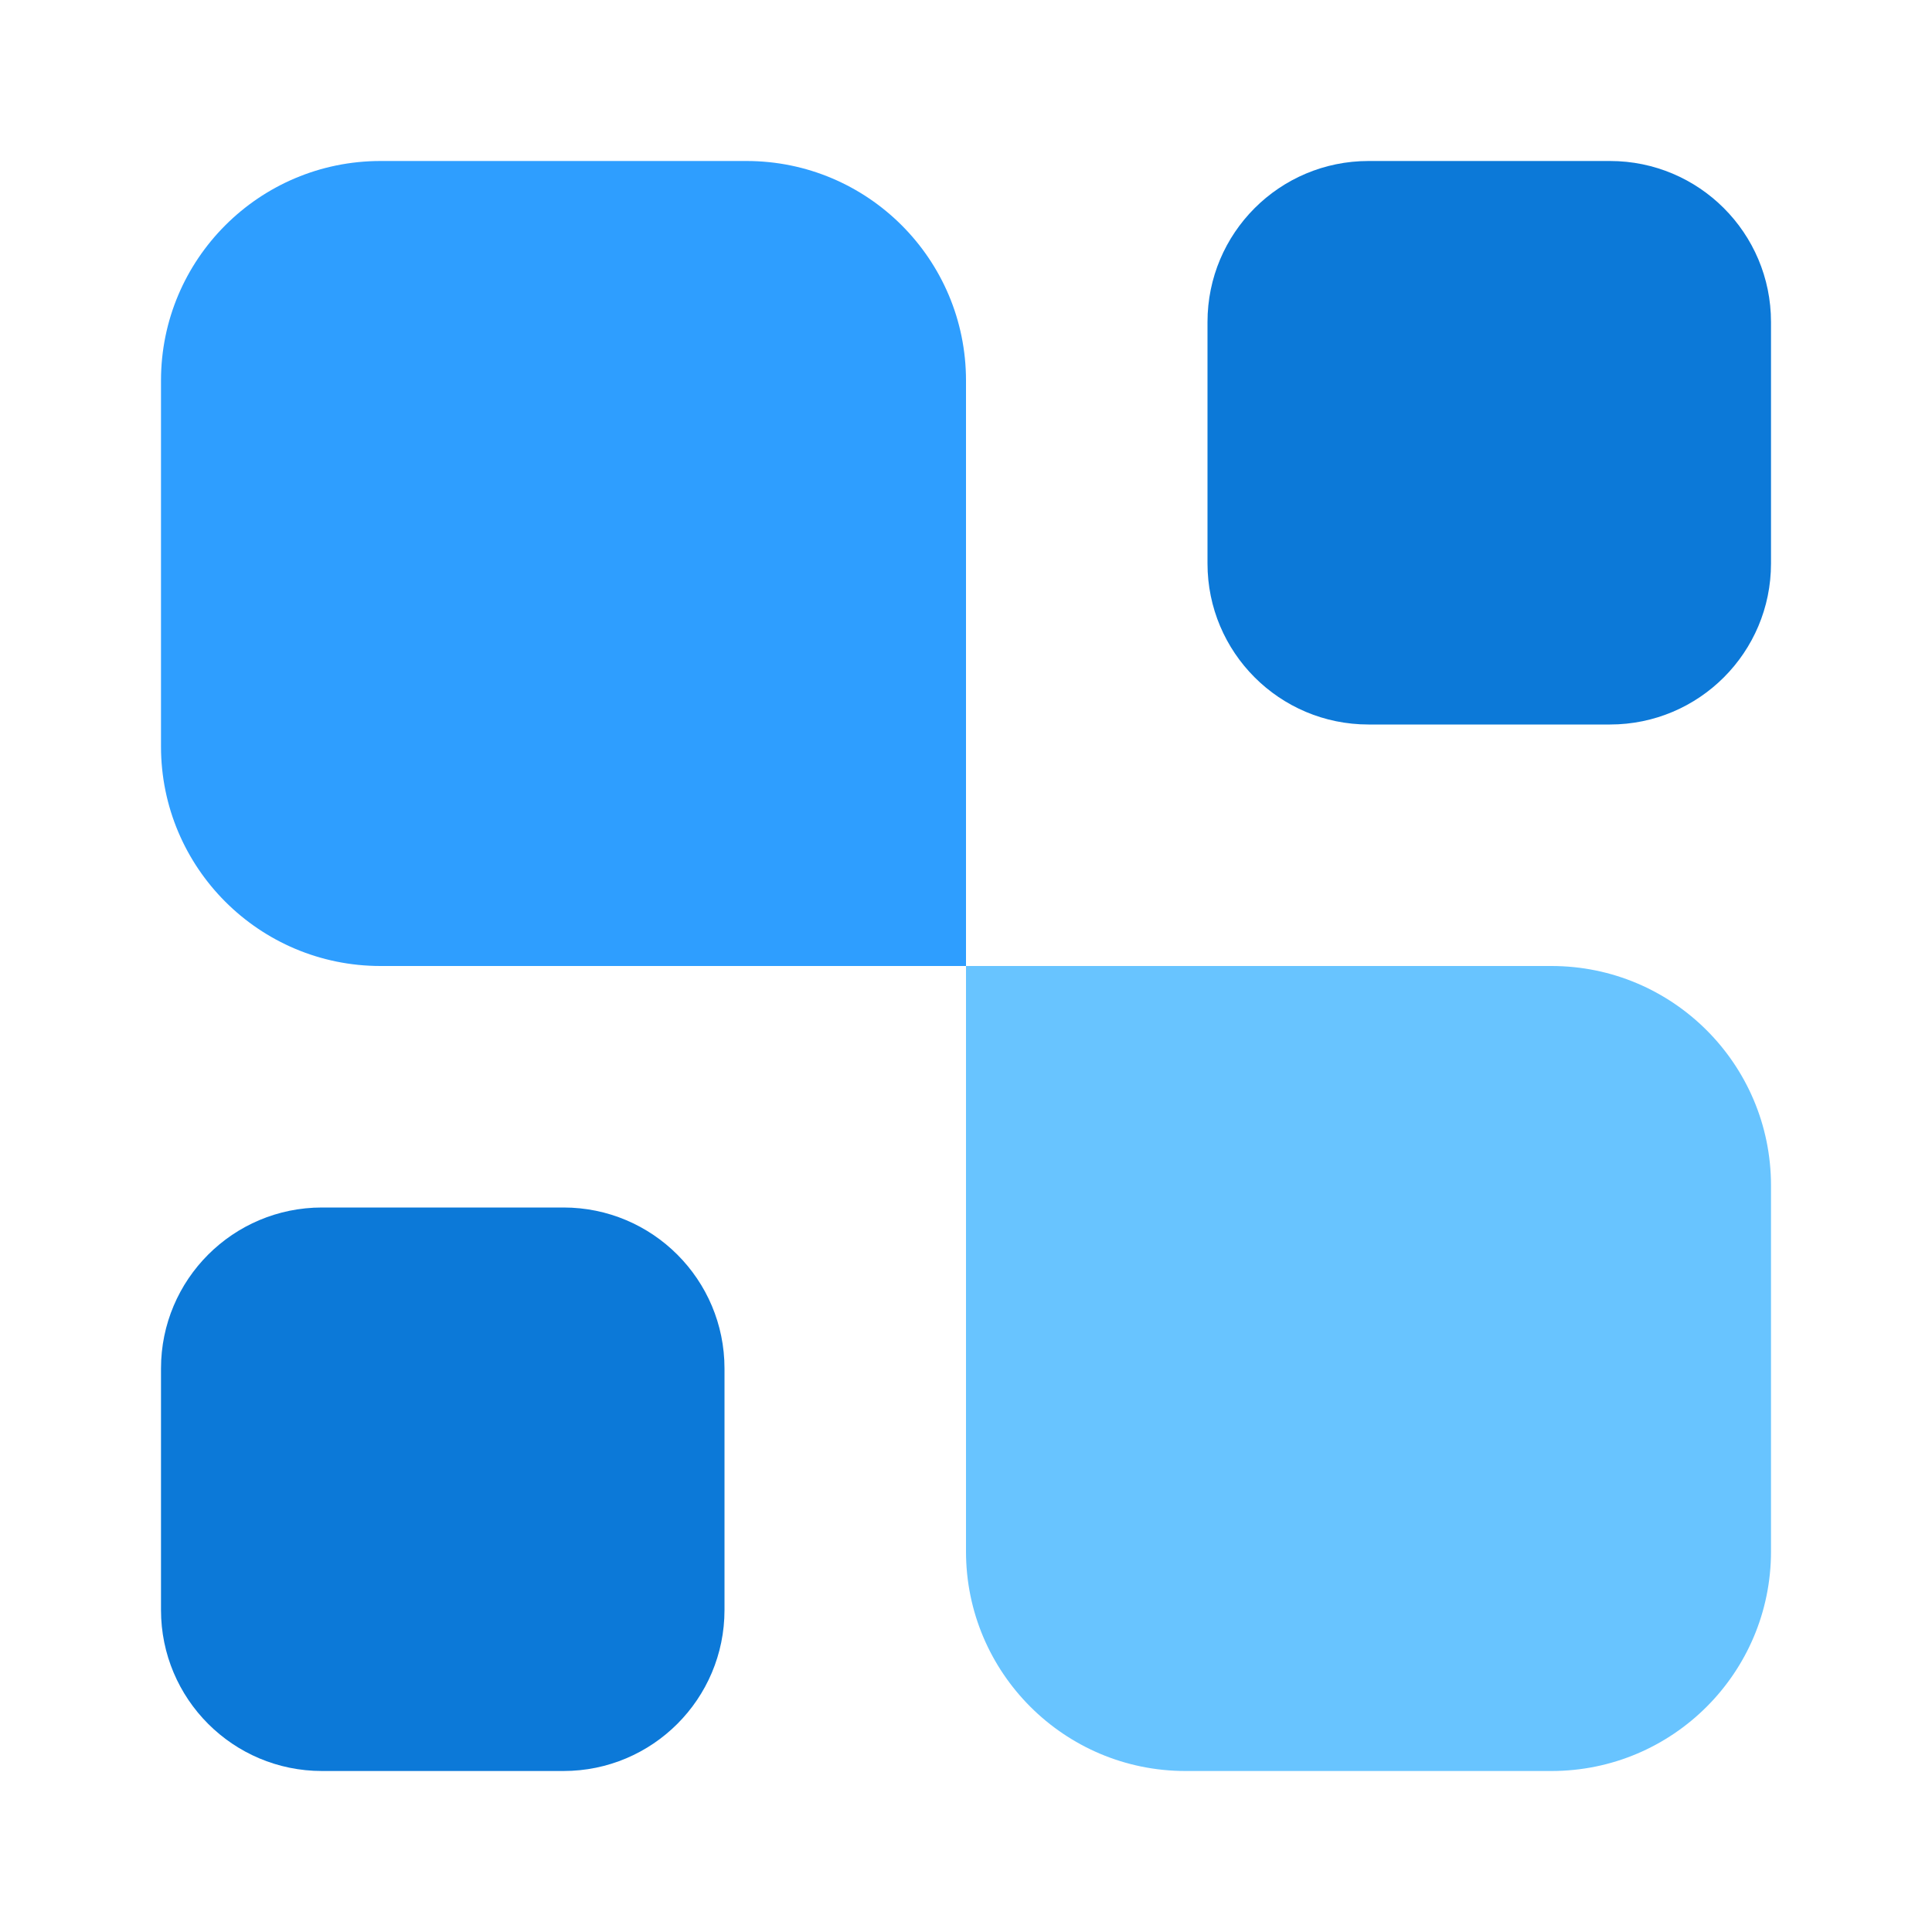
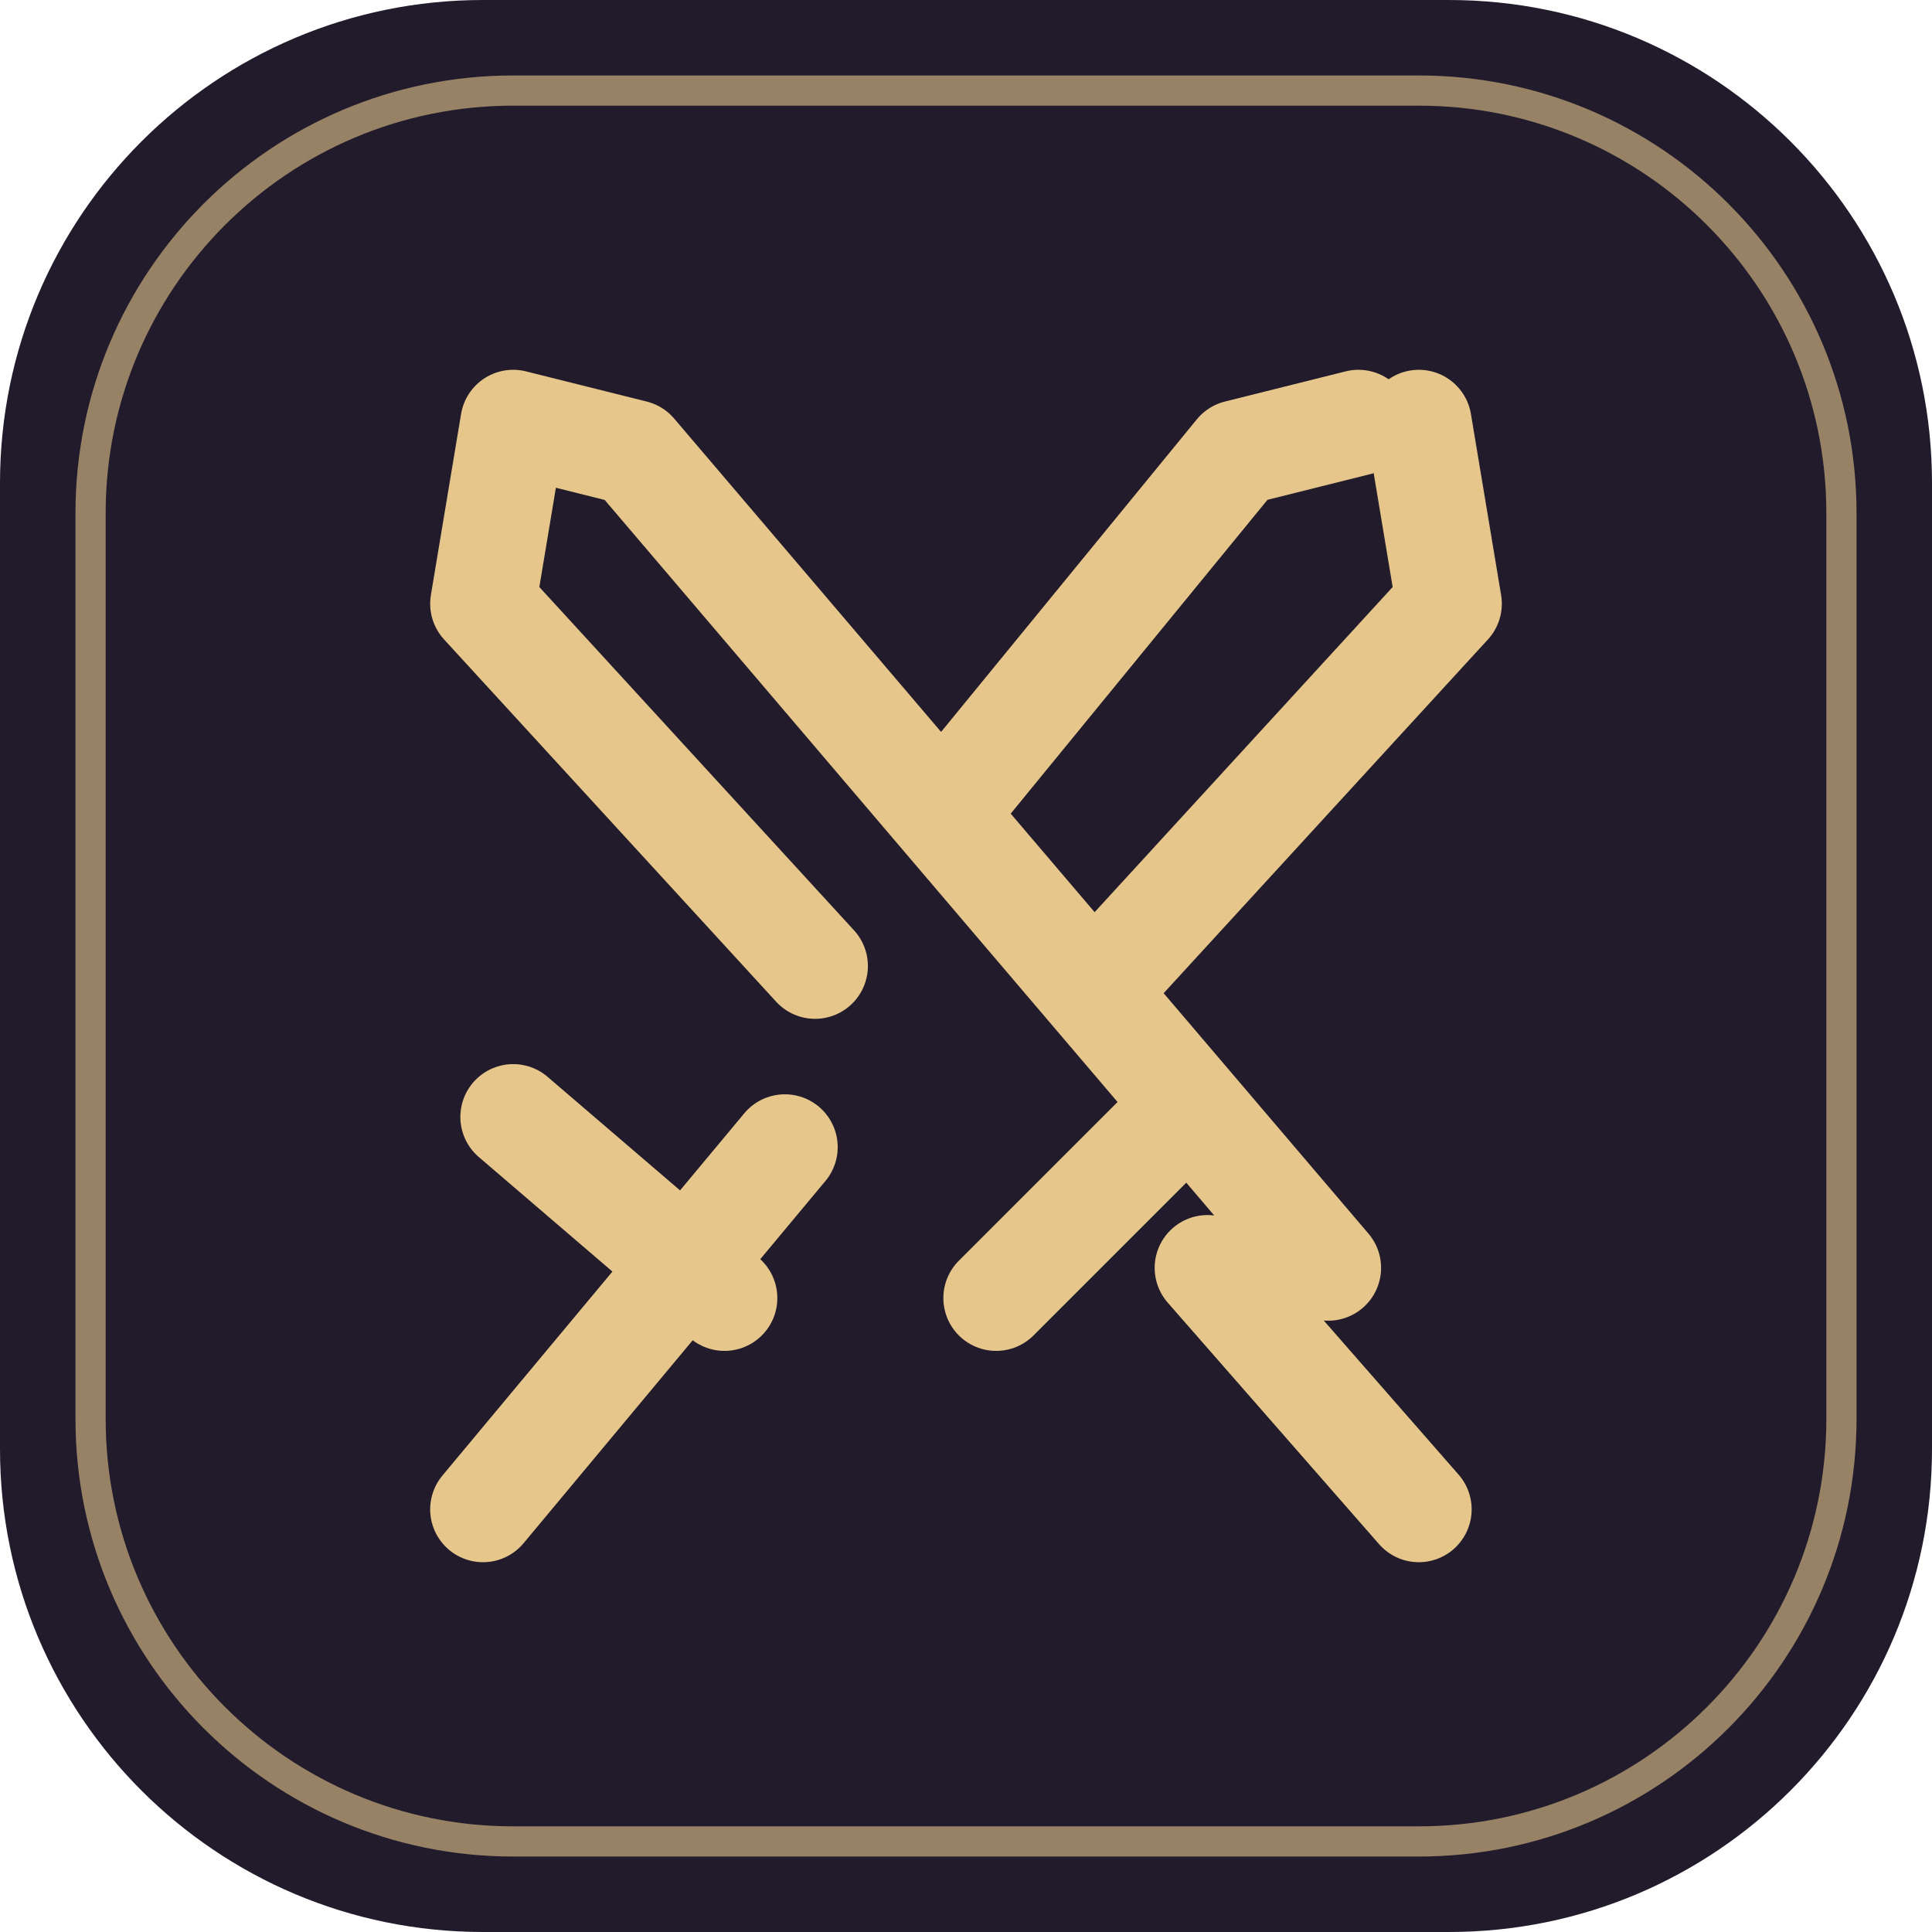
- <svg xmlns="http://www.w3.org/2000/svg" width="24" height="24" viewBox="0 0 24 24" fill="none">
-   <path d="M22 19.273C22 20.779 20.779 22 19.273 22H14.727C13.221 22 12 20.779 12 19.273V12H19.273C20.779 12 22 13.221 22 14.727V19.273Z" fill="#68C4FF" />
-   <path d="M20 2C21.105 2 22 2.895 22 4V7C22 8.105 21.105 9 20 9H17C15.895 9 15 8.105 15 7V4C15 2.895 15.895 2 17 2H20Z" fill="#0C79D8" />
-   <path d="M7 15C8.105 15 9 15.895 9 17V20C9 21.105 8.105 22 7 22H4C2.895 22 2 21.105 2 20V17C2 15.895 2.895 15 4 15H7Z" fill="#0C79D8" />
-   <path d="M12 12H4.727C3.221 12 2 10.779 2 9.273V4.727C2 3.221 3.221 2 4.727 2H9.273C10.779 2 12 3.221 12 4.727V12Z" fill="#2E9EFF" />
+ <svg xmlns="http://www.w3.org/2000/svg" width="64" height="64" viewBox="0 0 64 64">
+   <rect width="64" height="64" rx="16" fill="#211b2c" />
+   <rect x="3" y="3" width="58" height="58" rx="14" fill="none" stroke="#e6c68a" stroke-opacity=".6" />
+   <g fill="none" stroke="#e6c68a" stroke-width="3.5" stroke-linecap="round" stroke-linejoin="round">
+     <path d="m17 14 4 1 23 27m-5-5-6 6m7-1 7 8m-2-36-4 1-9 11m-6 12-10 12m1-13 7 6M17 14l-1 6 11 12m20-18 1 6-11 12" />
+   </g>
</svg>
